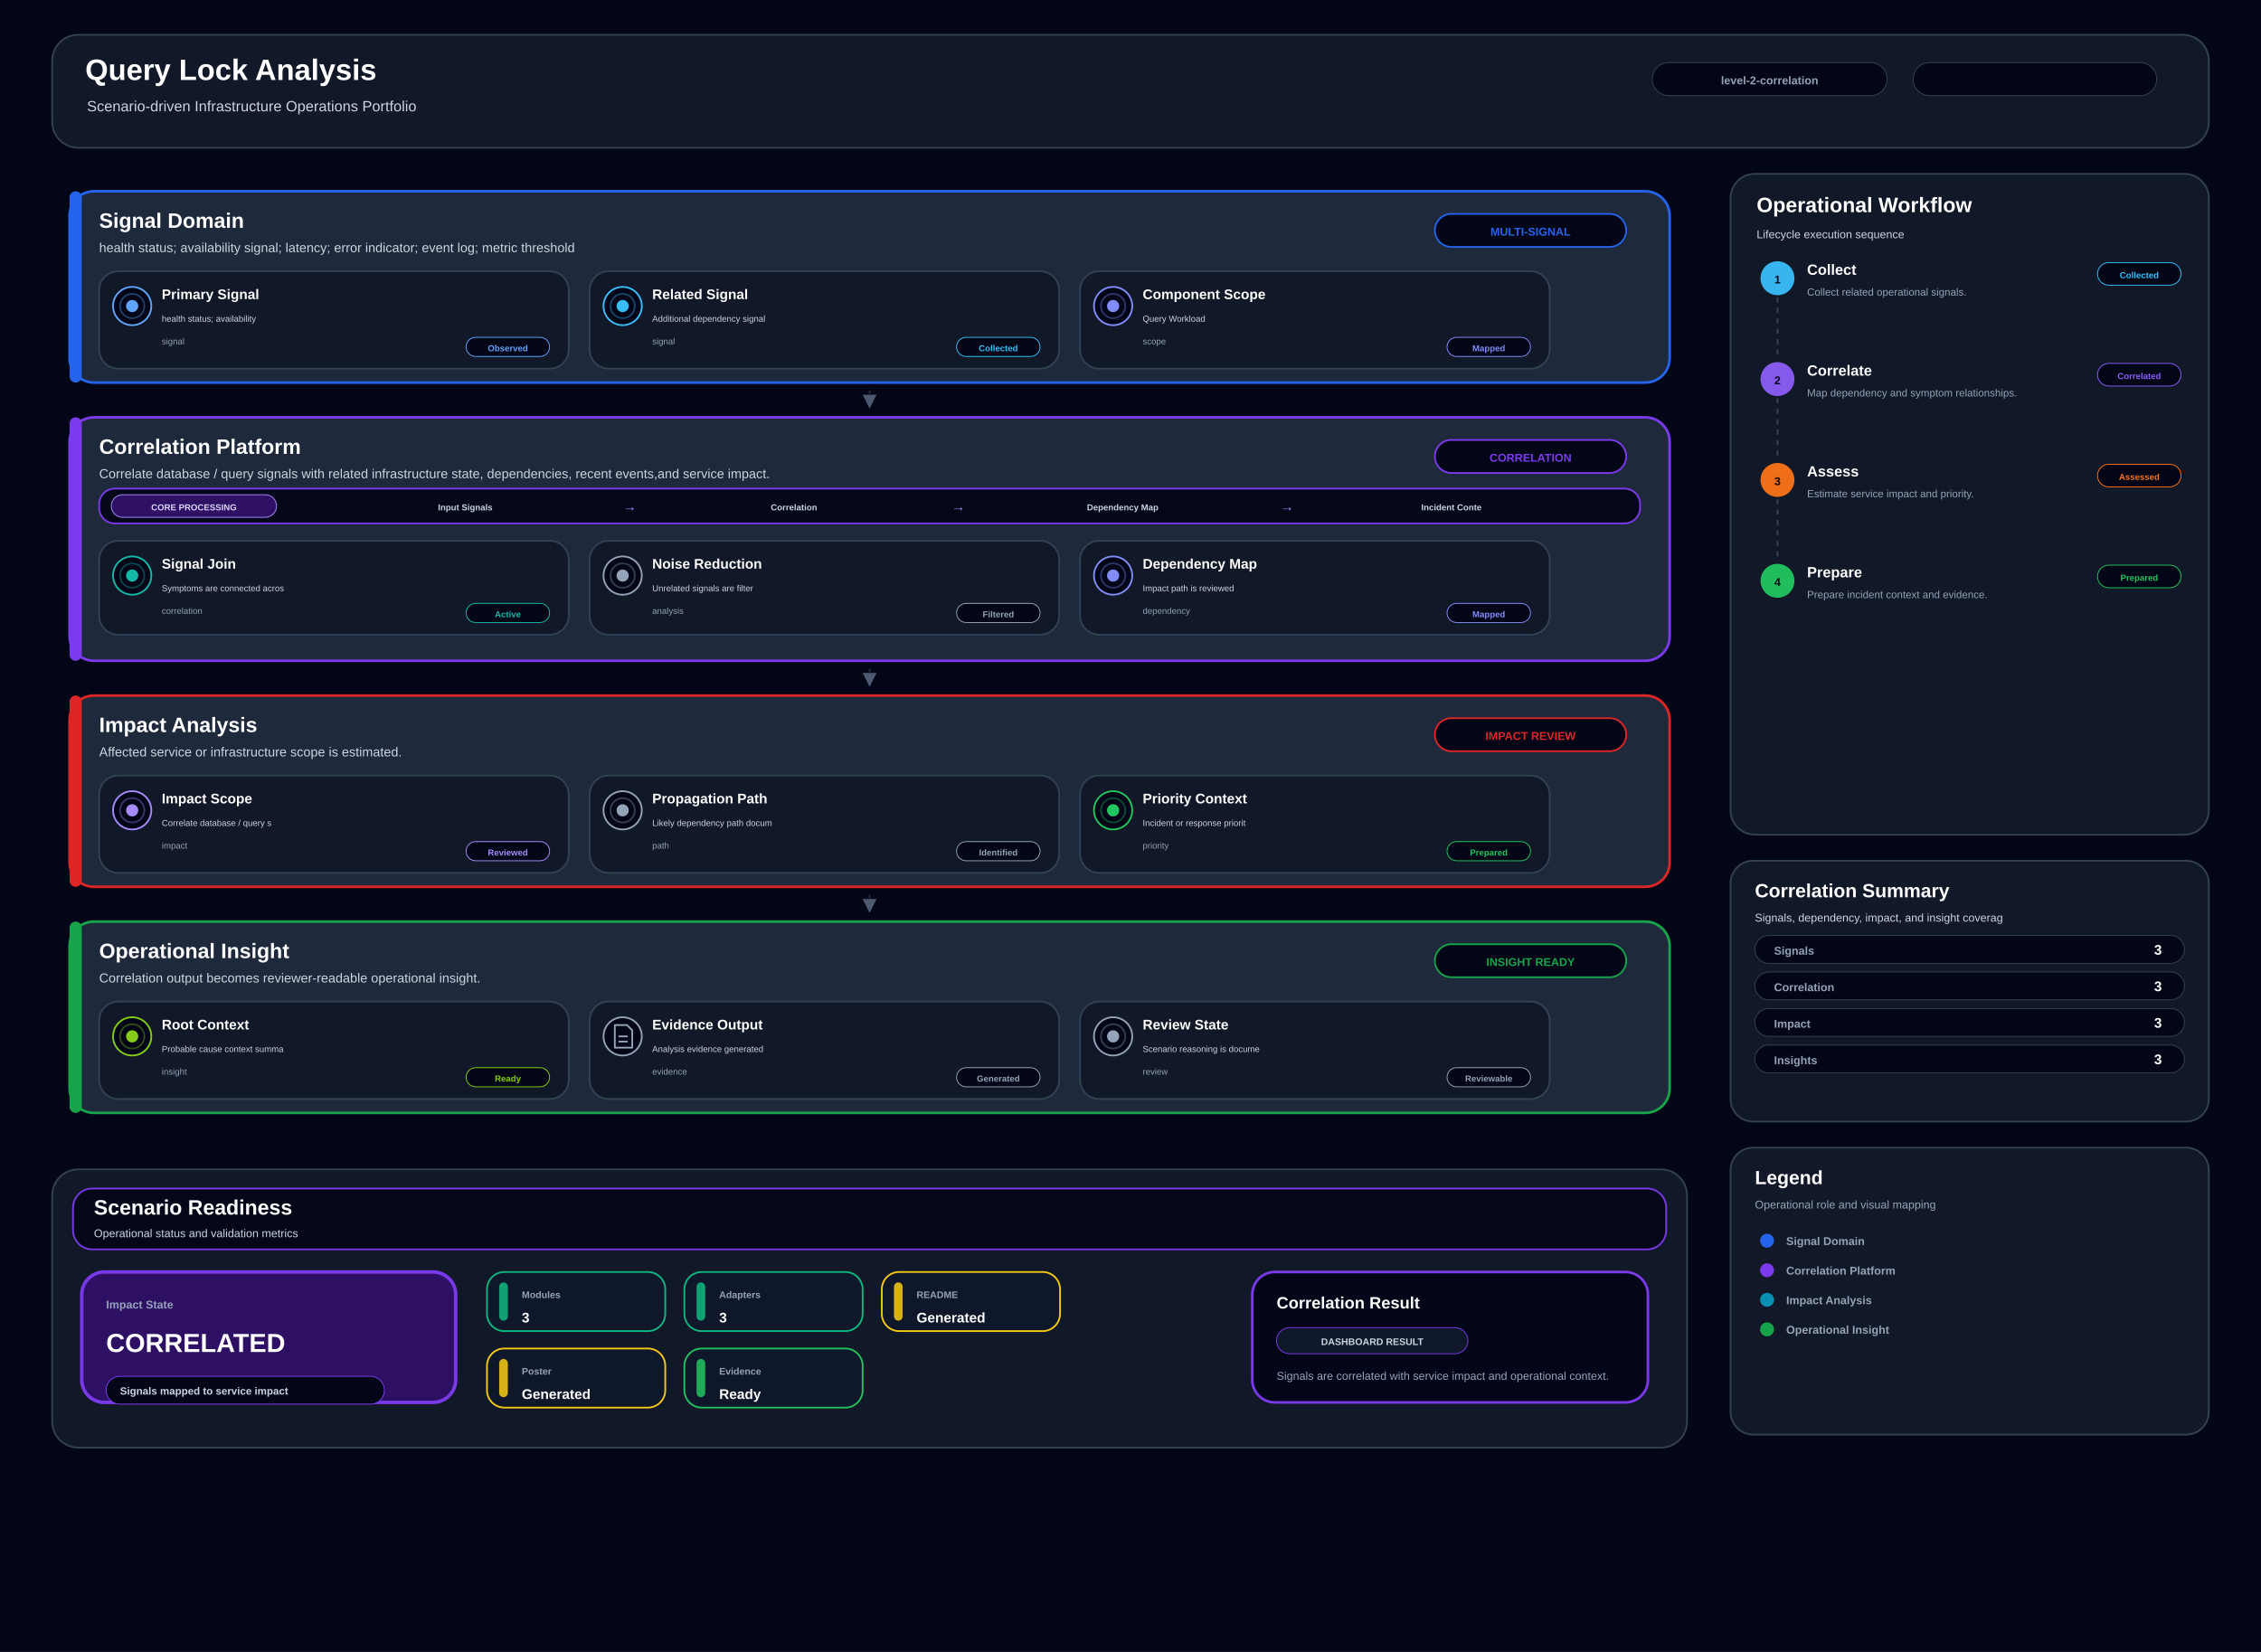
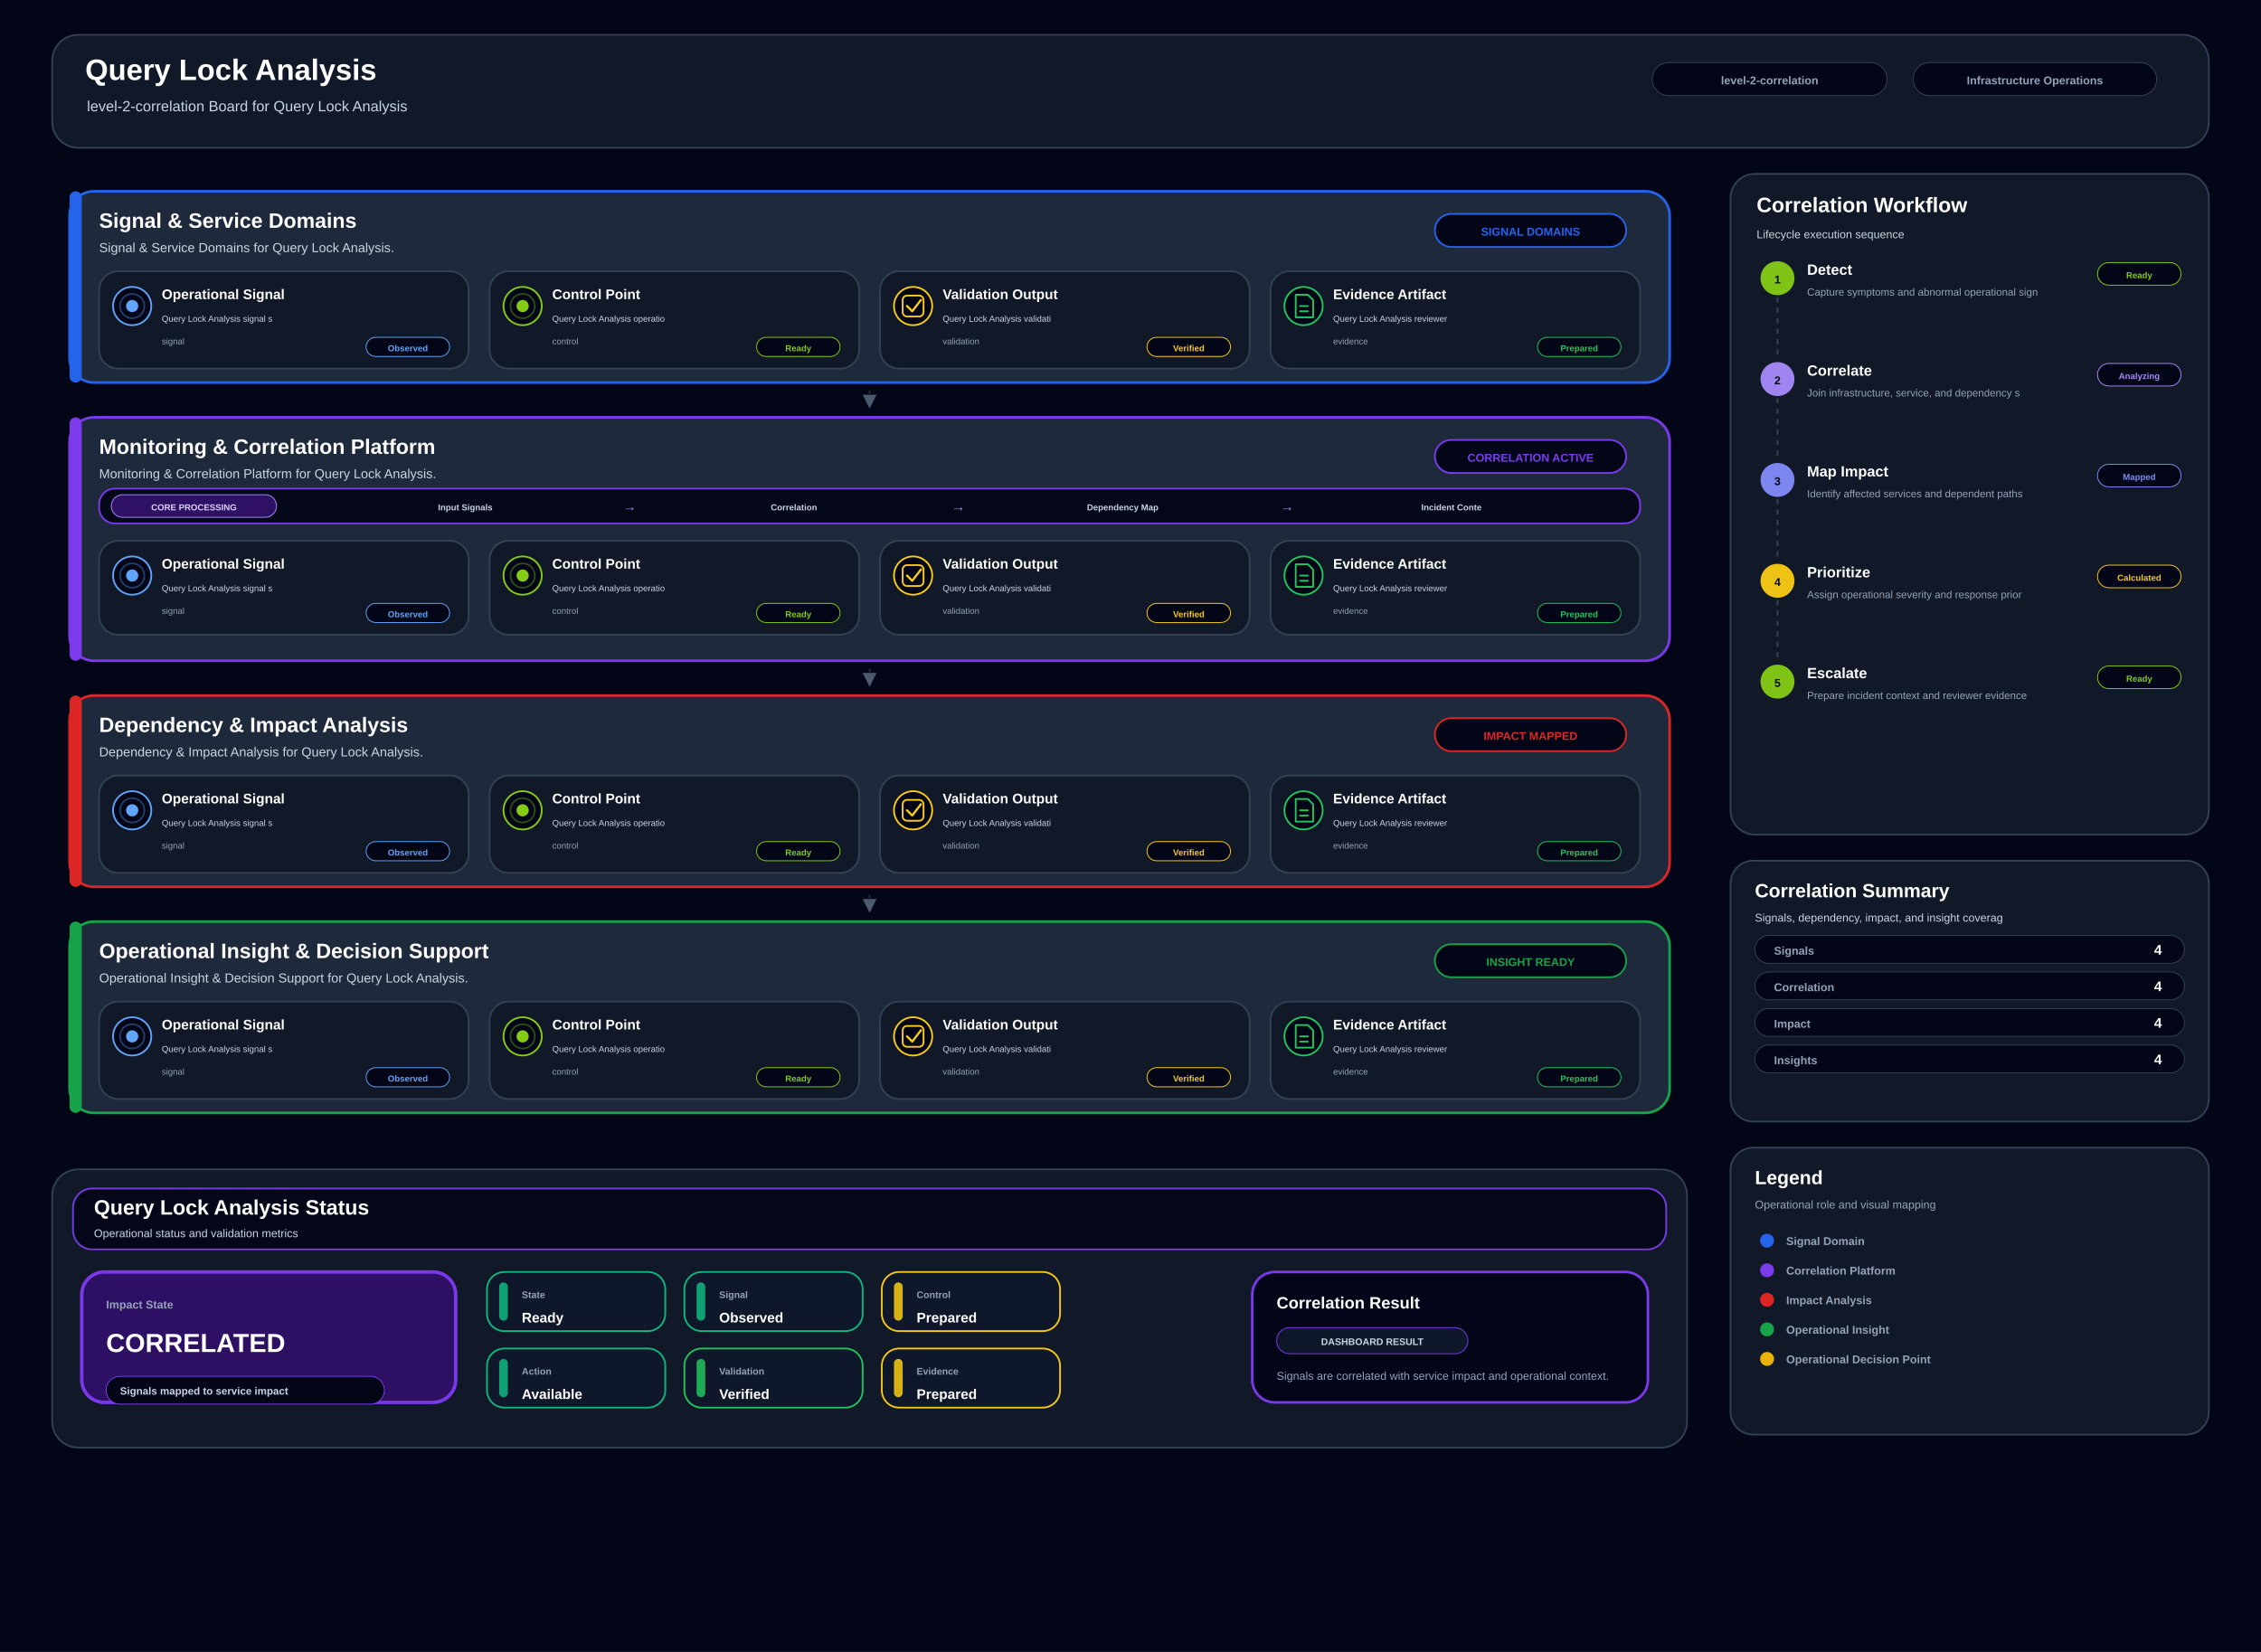
<svg xmlns="http://www.w3.org/2000/svg" width="2600" height="1900" viewBox="0 0 2600 1900" font-family="Arial, Helvetica, sans-serif">
  <style>text { font-family: Arial, Helvetica, sans-serif; letter-spacing: normal; word-spacing: normal; text-rendering: optimizeLegibility; font-kerning: normal; }</style>
  <style>text { font-family: Arial, Helvetica, sans-serif; letter-spacing: normal; word-spacing: normal; text-rendering: optimizeLegibility; font-kerning: normal; }</style>
  <rect width="2600" height="1900" fill="#020617" />
  <rect x="60" y="40" width="2480" height="130" rx="30" fill="#111827" stroke="#334155" stroke-width="2" />
  <text x="98" y="92" fill="#ffffff" font-size="34" font-weight="bold">Query Lock Analysis</text>
-   <text x="100" y="128" fill="#cbd5e1" font-size="17">Scenario-driven Infrastructure Operations Portfolio</text>
+   <text x="100" y="128" fill="#cbd5e1" font-size="17">level-2-correlation Board for Query Lock Analysis</text>
  <rect x="1900" y="72" width="270" height="38" rx="19" fill="#020617" stroke="#334155" stroke-width="1" />
  <text x="2035" y="97" fill="#94a3b8" font-size="13" text-anchor="middle" font-weight="bold">level-2-correlation</text>
  <rect x="2200" y="72" width="280" height="38" rx="19" fill="#020617" stroke="#334155" stroke-width="1" />
-   <text x="2340" y="97" fill="#94a3b8" font-size="13" text-anchor="middle" font-weight="bold" />
+   <text x="2340" y="97" fill="#94a3b8" font-size="13" text-anchor="middle" font-weight="bold">Infrastructure Operations</text>
  <rect x="80" y="220" width="1840" height="220" rx="28" fill="#1e293b" stroke="#2563eb" stroke-width="3" />
  <rect x="80" y="220" width="14" height="220" rx="7" fill="#2563eb" />
-   <text x="114" y="262" fill="#ffffff" font-size="24" font-weight="bold">Signal Domain</text>
-   <text x="114" y="290" fill="#cbd5e1" font-size="15">health status; availability signal; latency; error indicator; event log; metric threshold
- </text>
+   <text x="114" y="262" fill="#ffffff" font-size="24" font-weight="bold">Signal &amp; Service Domains</text>
+   <text x="114" y="290" fill="#cbd5e1" font-size="15">Signal &amp; Service Domains for Query Lock Analysis.</text>
  <rect x="1650" y="246" width="220" height="38" rx="19" fill="#020617" stroke="#2563eb" stroke-width="2" />
-   <text x="1760" y="271" fill="#2563eb" font-size="13" text-anchor="middle" font-weight="bold">MULTI-SIGNAL</text>
-   <rect x="114" y="312" width="540" height="112" rx="22" fill="#111827" stroke="#334155" stroke-width="2" />
+   <text x="1760" y="271" fill="#2563eb" font-size="13" text-anchor="middle" font-weight="bold">SIGNAL DOMAINS</text>
+   <rect x="114" y="312" width="425" height="112" rx="22" fill="#111827" stroke="#334155" stroke-width="2" />
  <circle cx="152" cy="352" r="22" fill="#020617" stroke="#60a5fa" stroke-width="2" />
  <circle cx="152" cy="352" r="7" fill="#60a5fa" />
  <circle cx="152" cy="352" r="14" fill="none" stroke="#60a5fa" stroke-width="2" opacity="0.35" />
-   <text x="186" y="344" fill="#ffffff" font-size="16" font-weight="bold">Primary Signal</text>
-   <text x="186" y="370" fill="#cbd5e1" font-size="10">health status; availability </text>
+   <text x="186" y="344" fill="#ffffff" font-size="16" font-weight="bold">Operational Signal</text>
+   <text x="186" y="370" fill="#cbd5e1" font-size="10">Query Lock Analysis signal s</text>
  <text x="186" y="396" fill="#94a3b8" font-size="10">signal</text>
-   <rect x="536" y="388" width="96" height="22" rx="11" fill="#020617" stroke="#60a5fa" stroke-width="1" />
-   <text x="584" y="404" fill="#60a5fa" font-size="10" text-anchor="middle" font-weight="bold">Observed</text>
-   <rect x="678" y="312" width="540" height="112" rx="22" fill="#111827" stroke="#334155" stroke-width="2" />
-   <circle cx="716" cy="352" r="22" fill="#020617" stroke="#38bdf8" stroke-width="2" />
-   <circle cx="716" cy="352" r="7" fill="#38bdf8" />
-   <circle cx="716" cy="352" r="14" fill="none" stroke="#38bdf8" stroke-width="2" opacity="0.35" />
-   <text x="750" y="344" fill="#ffffff" font-size="16" font-weight="bold">Related Signal</text>
-   <text x="750" y="370" fill="#cbd5e1" font-size="10">Additional dependency signal</text>
-   <text x="750" y="396" fill="#94a3b8" font-size="10">signal</text>
-   <rect x="1100" y="388" width="96" height="22" rx="11" fill="#020617" stroke="#38bdf8" stroke-width="1" />
-   <text x="1148" y="404" fill="#38bdf8" font-size="10" text-anchor="middle" font-weight="bold">Collected</text>
-   <rect x="1242" y="312" width="540" height="112" rx="22" fill="#111827" stroke="#334155" stroke-width="2" />
-   <circle cx="1280" cy="352" r="22" fill="#020617" stroke="#818cf8" stroke-width="2" />
-   <circle cx="1280" cy="352" r="7" fill="#818cf8" />
-   <circle cx="1280" cy="352" r="14" fill="none" stroke="#818cf8" stroke-width="2" opacity="0.35" />
-   <text x="1314" y="344" fill="#ffffff" font-size="16" font-weight="bold">Component Scope</text>
-   <text x="1314" y="370" fill="#cbd5e1" font-size="10">Query Workload</text>
-   <text x="1314" y="396" fill="#94a3b8" font-size="10">scope</text>
-   <rect x="1664" y="388" width="96" height="22" rx="11" fill="#020617" stroke="#818cf8" stroke-width="1" />
-   <text x="1712" y="404" fill="#818cf8" font-size="10" text-anchor="middle" font-weight="bold">Mapped</text>
+   <rect x="421" y="388" width="96" height="22" rx="11" fill="#020617" stroke="#60a5fa" stroke-width="1" />
+   <text x="469" y="404" fill="#60a5fa" font-size="10" text-anchor="middle" font-weight="bold">Observed</text>
+   <rect x="563" y="312" width="425" height="112" rx="22" fill="#111827" stroke="#334155" stroke-width="2" />
+   <circle cx="601" cy="352" r="22" fill="#020617" stroke="#84cc16" stroke-width="2" />
+   <circle cx="601" cy="352" r="7" fill="#84cc16" />
+   <circle cx="601" cy="352" r="14" fill="none" stroke="#84cc16" stroke-width="2" opacity="0.35" />
+   <text x="635" y="344" fill="#ffffff" font-size="16" font-weight="bold">Control Point</text>
+   <text x="635" y="370" fill="#cbd5e1" font-size="10">Query Lock Analysis operatio</text>
+   <text x="635" y="396" fill="#94a3b8" font-size="10">control</text>
+   <rect x="870" y="388" width="96" height="22" rx="11" fill="#020617" stroke="#84cc16" stroke-width="1" />
+   <text x="918" y="404" fill="#84cc16" font-size="10" text-anchor="middle" font-weight="bold">Ready</text>
+   <rect x="1012" y="312" width="425" height="112" rx="22" fill="#111827" stroke="#334155" stroke-width="2" />
+   <circle cx="1050" cy="352" r="22" fill="#020617" stroke="#facc15" stroke-width="2" />
+   <rect x="1038" y="340" width="24" height="24" rx="5" fill="none" stroke="#facc15" stroke-width="2" />
+   <polyline points="1043,352 1049,358 1059,345" fill="none" stroke="#facc15" stroke-width="2.5" stroke-linecap="round" stroke-linejoin="round" />
+   <text x="1084" y="344" fill="#ffffff" font-size="16" font-weight="bold">Validation Output</text>
+   <text x="1084" y="370" fill="#cbd5e1" font-size="10">Query Lock Analysis validati</text>
+   <text x="1084" y="396" fill="#94a3b8" font-size="10">validation</text>
+   <rect x="1319" y="388" width="96" height="22" rx="11" fill="#020617" stroke="#facc15" stroke-width="1" />
+   <text x="1367" y="404" fill="#facc15" font-size="10" text-anchor="middle" font-weight="bold">Verified</text>
+   <rect x="1461" y="312" width="425" height="112" rx="22" fill="#111827" stroke="#334155" stroke-width="2" />
+   <circle cx="1499" cy="352" r="22" fill="#020617" stroke="#22c55e" stroke-width="2" />
+   <polygon points="1490,339 1504,339 1510,345 1510,365 1490,365" fill="none" stroke="#22c55e" stroke-width="2" stroke-linejoin="round" />
+   <line x1="1495" y1="352" x2="1504" y2="352" stroke="#22c55e" stroke-width="2" stroke-linecap="round" />
+   <line x1="1495" y1="358" x2="1504" y2="358" stroke="#22c55e" stroke-width="2" stroke-linecap="round" />
+   <text x="1533" y="344" fill="#ffffff" font-size="16" font-weight="bold">Evidence Artifact</text>
+   <text x="1533" y="370" fill="#cbd5e1" font-size="10">Query Lock Analysis reviewer</text>
+   <text x="1533" y="396" fill="#94a3b8" font-size="10">evidence</text>
+   <rect x="1768" y="388" width="96" height="22" rx="11" fill="#020617" stroke="#22c55e" stroke-width="1" />
+   <text x="1816" y="404" fill="#22c55e" font-size="10" text-anchor="middle" font-weight="bold">Prepared</text>
  <rect x="80" y="480" width="1840" height="280" rx="28" fill="#1e293b" stroke="#7c3aed" stroke-width="3" />
  <rect x="80" y="480" width="14" height="280" rx="7" fill="#7c3aed" />
-   <text x="114" y="522" fill="#ffffff" font-size="24" font-weight="bold">Correlation Platform</text>
-   <text x="114" y="550" fill="#cbd5e1" font-size="15">Correlate database / query signals with related infrastructure state, dependencies, recent events,
- and service impact.
- </text>
+   <text x="114" y="522" fill="#ffffff" font-size="24" font-weight="bold">Monitoring &amp; Correlation Platform</text>
+   <text x="114" y="550" fill="#cbd5e1" font-size="15">Monitoring &amp; Correlation Platform for Query Lock Analysis.</text>
  <rect x="1650" y="506" width="220" height="38" rx="19" fill="#020617" stroke="#7c3aed" stroke-width="2" />
-   <text x="1760" y="531" fill="#7c3aed" font-size="13" text-anchor="middle" font-weight="bold">CORRELATION</text>
+   <text x="1760" y="531" fill="#7c3aed" font-size="13" text-anchor="middle" font-weight="bold">CORRELATION ACTIVE</text>
  <rect x="114" y="562" width="1772" height="40" rx="18" fill="#020617" stroke="#7c3aed" stroke-width="2" opacity="0.98" />
  <rect x="128" y="569" width="190" height="26" rx="13" fill="#2e1065" stroke="#a78bfa" stroke-width="1" />
  <text x="223.0" y="587" fill="#ddd6fe" font-size="10" text-anchor="middle" font-weight="bold">CORE PROCESSING</text>
  <text x="535.0" y="587" fill="#cbd5e1" font-size="10" text-anchor="middle" font-weight="bold">Input Signals</text>
  <text x="724.0" y="588" fill="#a78bfa" font-size="16" text-anchor="middle" font-weight="bold">→</text>
  <text x="913.0" y="587" fill="#cbd5e1" font-size="10" text-anchor="middle" font-weight="bold">Correlation</text>
  <text x="1102.0" y="588" fill="#a78bfa" font-size="16" text-anchor="middle" font-weight="bold">→</text>
  <text x="1291.0" y="587" fill="#cbd5e1" font-size="10" text-anchor="middle" font-weight="bold">Dependency Map</text>
  <text x="1480.0" y="588" fill="#a78bfa" font-size="16" text-anchor="middle" font-weight="bold">→</text>
  <text x="1669.0" y="587" fill="#cbd5e1" font-size="10" text-anchor="middle" font-weight="bold">Incident Conte</text>
-   <rect x="114" y="622" width="540" height="108" rx="22" fill="#111827" stroke="#334155" stroke-width="2" />
-   <circle cx="152" cy="662" r="22" fill="#020617" stroke="#14b8a6" stroke-width="2" />
-   <circle cx="152" cy="662" r="7" fill="#14b8a6" />
-   <circle cx="152" cy="662" r="14" fill="none" stroke="#14b8a6" stroke-width="2" opacity="0.35" />
-   <text x="186" y="654" fill="#ffffff" font-size="16" font-weight="bold">Signal Join</text>
-   <text x="186" y="680" fill="#cbd5e1" font-size="10">Symptoms are connected acros</text>
-   <text x="186" y="706" fill="#94a3b8" font-size="10">correlation</text>
-   <rect x="536" y="694" width="96" height="22" rx="11" fill="#020617" stroke="#14b8a6" stroke-width="1" />
-   <text x="584" y="710" fill="#14b8a6" font-size="10" text-anchor="middle" font-weight="bold">Active</text>
-   <rect x="678" y="622" width="540" height="108" rx="22" fill="#111827" stroke="#334155" stroke-width="2" />
-   <circle cx="716" cy="662" r="22" fill="#020617" stroke="#94a3b8" stroke-width="2" />
-   <circle cx="716" cy="662" r="7" fill="#94a3b8" />
-   <circle cx="716" cy="662" r="14" fill="none" stroke="#94a3b8" stroke-width="2" opacity="0.35" />
-   <text x="750" y="654" fill="#ffffff" font-size="16" font-weight="bold">Noise Reduction</text>
-   <text x="750" y="680" fill="#cbd5e1" font-size="10">Unrelated signals are filter</text>
-   <text x="750" y="706" fill="#94a3b8" font-size="10">analysis</text>
-   <rect x="1100" y="694" width="96" height="22" rx="11" fill="#020617" stroke="#94a3b8" stroke-width="1" />
-   <text x="1148" y="710" fill="#94a3b8" font-size="10" text-anchor="middle" font-weight="bold">Filtered</text>
-   <rect x="1242" y="622" width="540" height="108" rx="22" fill="#111827" stroke="#334155" stroke-width="2" />
-   <circle cx="1280" cy="662" r="22" fill="#020617" stroke="#818cf8" stroke-width="2" />
-   <circle cx="1280" cy="662" r="7" fill="#818cf8" />
-   <circle cx="1280" cy="662" r="14" fill="none" stroke="#818cf8" stroke-width="2" opacity="0.35" />
-   <text x="1314" y="654" fill="#ffffff" font-size="16" font-weight="bold">Dependency Map</text>
-   <text x="1314" y="680" fill="#cbd5e1" font-size="10">Impact path is reviewed</text>
-   <text x="1314" y="706" fill="#94a3b8" font-size="10">dependency</text>
-   <rect x="1664" y="694" width="96" height="22" rx="11" fill="#020617" stroke="#818cf8" stroke-width="1" />
-   <text x="1712" y="710" fill="#818cf8" font-size="10" text-anchor="middle" font-weight="bold">Mapped</text>
+   <rect x="114" y="622" width="425" height="108" rx="22" fill="#111827" stroke="#334155" stroke-width="2" />
+   <circle cx="152" cy="662" r="22" fill="#020617" stroke="#60a5fa" stroke-width="2" />
+   <circle cx="152" cy="662" r="7" fill="#60a5fa" />
+   <circle cx="152" cy="662" r="14" fill="none" stroke="#60a5fa" stroke-width="2" opacity="0.35" />
+   <text x="186" y="654" fill="#ffffff" font-size="16" font-weight="bold">Operational Signal</text>
+   <text x="186" y="680" fill="#cbd5e1" font-size="10">Query Lock Analysis signal s</text>
+   <text x="186" y="706" fill="#94a3b8" font-size="10">signal</text>
+   <rect x="421" y="694" width="96" height="22" rx="11" fill="#020617" stroke="#60a5fa" stroke-width="1" />
+   <text x="469" y="710" fill="#60a5fa" font-size="10" text-anchor="middle" font-weight="bold">Observed</text>
+   <rect x="563" y="622" width="425" height="108" rx="22" fill="#111827" stroke="#334155" stroke-width="2" />
+   <circle cx="601" cy="662" r="22" fill="#020617" stroke="#84cc16" stroke-width="2" />
+   <circle cx="601" cy="662" r="7" fill="#84cc16" />
+   <circle cx="601" cy="662" r="14" fill="none" stroke="#84cc16" stroke-width="2" opacity="0.35" />
+   <text x="635" y="654" fill="#ffffff" font-size="16" font-weight="bold">Control Point</text>
+   <text x="635" y="680" fill="#cbd5e1" font-size="10">Query Lock Analysis operatio</text>
+   <text x="635" y="706" fill="#94a3b8" font-size="10">control</text>
+   <rect x="870" y="694" width="96" height="22" rx="11" fill="#020617" stroke="#84cc16" stroke-width="1" />
+   <text x="918" y="710" fill="#84cc16" font-size="10" text-anchor="middle" font-weight="bold">Ready</text>
+   <rect x="1012" y="622" width="425" height="108" rx="22" fill="#111827" stroke="#334155" stroke-width="2" />
+   <circle cx="1050" cy="662" r="22" fill="#020617" stroke="#facc15" stroke-width="2" />
+   <rect x="1038" y="650" width="24" height="24" rx="5" fill="none" stroke="#facc15" stroke-width="2" />
+   <polyline points="1043,662 1049,668 1059,655" fill="none" stroke="#facc15" stroke-width="2.5" stroke-linecap="round" stroke-linejoin="round" />
+   <text x="1084" y="654" fill="#ffffff" font-size="16" font-weight="bold">Validation Output</text>
+   <text x="1084" y="680" fill="#cbd5e1" font-size="10">Query Lock Analysis validati</text>
+   <text x="1084" y="706" fill="#94a3b8" font-size="10">validation</text>
+   <rect x="1319" y="694" width="96" height="22" rx="11" fill="#020617" stroke="#facc15" stroke-width="1" />
+   <text x="1367" y="710" fill="#facc15" font-size="10" text-anchor="middle" font-weight="bold">Verified</text>
+   <rect x="1461" y="622" width="425" height="108" rx="22" fill="#111827" stroke="#334155" stroke-width="2" />
+   <circle cx="1499" cy="662" r="22" fill="#020617" stroke="#22c55e" stroke-width="2" />
+   <polygon points="1490,649 1504,649 1510,655 1510,675 1490,675" fill="none" stroke="#22c55e" stroke-width="2" stroke-linejoin="round" />
+   <line x1="1495" y1="662" x2="1504" y2="662" stroke="#22c55e" stroke-width="2" stroke-linecap="round" />
+   <line x1="1495" y1="668" x2="1504" y2="668" stroke="#22c55e" stroke-width="2" stroke-linecap="round" />
+   <text x="1533" y="654" fill="#ffffff" font-size="16" font-weight="bold">Evidence Artifact</text>
+   <text x="1533" y="680" fill="#cbd5e1" font-size="10">Query Lock Analysis reviewer</text>
+   <text x="1533" y="706" fill="#94a3b8" font-size="10">evidence</text>
+   <rect x="1768" y="694" width="96" height="22" rx="11" fill="#020617" stroke="#22c55e" stroke-width="1" />
+   <text x="1816" y="710" fill="#22c55e" font-size="10" text-anchor="middle" font-weight="bold">Prepared</text>
  <rect x="80" y="800" width="1840" height="220" rx="28" fill="#1e293b" stroke="#dc2626" stroke-width="3" />
  <rect x="80" y="800" width="14" height="220" rx="7" fill="#dc2626" />
-   <text x="114" y="842" fill="#ffffff" font-size="24" font-weight="bold">Impact Analysis</text>
-   <text x="114" y="870" fill="#cbd5e1" font-size="15">Affected service or infrastructure scope is estimated.</text>
+   <text x="114" y="842" fill="#ffffff" font-size="24" font-weight="bold">Dependency &amp; Impact Analysis</text>
+   <text x="114" y="870" fill="#cbd5e1" font-size="15">Dependency &amp; Impact Analysis for Query Lock Analysis.</text>
  <rect x="1650" y="826" width="220" height="38" rx="19" fill="#020617" stroke="#dc2626" stroke-width="2" />
-   <text x="1760" y="851" fill="#dc2626" font-size="13" text-anchor="middle" font-weight="bold">IMPACT REVIEW</text>
-   <rect x="114" y="892" width="540" height="112" rx="22" fill="#111827" stroke="#334155" stroke-width="2" />
-   <circle cx="152" cy="932" r="22" fill="#020617" stroke="#a78bfa" stroke-width="2" />
-   <circle cx="152" cy="932" r="7" fill="#a78bfa" />
-   <circle cx="152" cy="932" r="14" fill="none" stroke="#a78bfa" stroke-width="2" opacity="0.35" />
-   <text x="186" y="924" fill="#ffffff" font-size="16" font-weight="bold">Impact Scope</text>
-   <text x="186" y="950" fill="#cbd5e1" font-size="10">Correlate database / query s</text>
-   <text x="186" y="976" fill="#94a3b8" font-size="10">impact</text>
-   <rect x="536" y="968" width="96" height="22" rx="11" fill="#020617" stroke="#a78bfa" stroke-width="1" />
-   <text x="584" y="984" fill="#a78bfa" font-size="10" text-anchor="middle" font-weight="bold">Reviewed</text>
-   <rect x="678" y="892" width="540" height="112" rx="22" fill="#111827" stroke="#334155" stroke-width="2" />
-   <circle cx="716" cy="932" r="22" fill="#020617" stroke="#94a3b8" stroke-width="2" />
-   <circle cx="716" cy="932" r="7" fill="#94a3b8" />
-   <circle cx="716" cy="932" r="14" fill="none" stroke="#94a3b8" stroke-width="2" opacity="0.35" />
-   <text x="750" y="924" fill="#ffffff" font-size="16" font-weight="bold">Propagation Path</text>
-   <text x="750" y="950" fill="#cbd5e1" font-size="10">Likely dependency path docum</text>
-   <text x="750" y="976" fill="#94a3b8" font-size="10">path</text>
-   <rect x="1100" y="968" width="96" height="22" rx="11" fill="#020617" stroke="#94a3b8" stroke-width="1" />
-   <text x="1148" y="984" fill="#94a3b8" font-size="10" text-anchor="middle" font-weight="bold">Identified</text>
-   <rect x="1242" y="892" width="540" height="112" rx="22" fill="#111827" stroke="#334155" stroke-width="2" />
-   <circle cx="1280" cy="932" r="22" fill="#020617" stroke="#22c55e" stroke-width="2" />
-   <circle cx="1280" cy="932" r="7" fill="#22c55e" />
-   <circle cx="1280" cy="932" r="14" fill="none" stroke="#22c55e" stroke-width="2" opacity="0.35" />
-   <text x="1314" y="924" fill="#ffffff" font-size="16" font-weight="bold">Priority Context</text>
-   <text x="1314" y="950" fill="#cbd5e1" font-size="10">Incident or response priorit</text>
-   <text x="1314" y="976" fill="#94a3b8" font-size="10">priority</text>
-   <rect x="1664" y="968" width="96" height="22" rx="11" fill="#020617" stroke="#22c55e" stroke-width="1" />
-   <text x="1712" y="984" fill="#22c55e" font-size="10" text-anchor="middle" font-weight="bold">Prepared</text>
+   <text x="1760" y="851" fill="#dc2626" font-size="13" text-anchor="middle" font-weight="bold">IMPACT MAPPED</text>
+   <rect x="114" y="892" width="425" height="112" rx="22" fill="#111827" stroke="#334155" stroke-width="2" />
+   <circle cx="152" cy="932" r="22" fill="#020617" stroke="#60a5fa" stroke-width="2" />
+   <circle cx="152" cy="932" r="7" fill="#60a5fa" />
+   <circle cx="152" cy="932" r="14" fill="none" stroke="#60a5fa" stroke-width="2" opacity="0.35" />
+   <text x="186" y="924" fill="#ffffff" font-size="16" font-weight="bold">Operational Signal</text>
+   <text x="186" y="950" fill="#cbd5e1" font-size="10">Query Lock Analysis signal s</text>
+   <text x="186" y="976" fill="#94a3b8" font-size="10">signal</text>
+   <rect x="421" y="968" width="96" height="22" rx="11" fill="#020617" stroke="#60a5fa" stroke-width="1" />
+   <text x="469" y="984" fill="#60a5fa" font-size="10" text-anchor="middle" font-weight="bold">Observed</text>
+   <rect x="563" y="892" width="425" height="112" rx="22" fill="#111827" stroke="#334155" stroke-width="2" />
+   <circle cx="601" cy="932" r="22" fill="#020617" stroke="#84cc16" stroke-width="2" />
+   <circle cx="601" cy="932" r="7" fill="#84cc16" />
+   <circle cx="601" cy="932" r="14" fill="none" stroke="#84cc16" stroke-width="2" opacity="0.35" />
+   <text x="635" y="924" fill="#ffffff" font-size="16" font-weight="bold">Control Point</text>
+   <text x="635" y="950" fill="#cbd5e1" font-size="10">Query Lock Analysis operatio</text>
+   <text x="635" y="976" fill="#94a3b8" font-size="10">control</text>
+   <rect x="870" y="968" width="96" height="22" rx="11" fill="#020617" stroke="#84cc16" stroke-width="1" />
+   <text x="918" y="984" fill="#84cc16" font-size="10" text-anchor="middle" font-weight="bold">Ready</text>
+   <rect x="1012" y="892" width="425" height="112" rx="22" fill="#111827" stroke="#334155" stroke-width="2" />
+   <circle cx="1050" cy="932" r="22" fill="#020617" stroke="#facc15" stroke-width="2" />
+   <rect x="1038" y="920" width="24" height="24" rx="5" fill="none" stroke="#facc15" stroke-width="2" />
+   <polyline points="1043,932 1049,938 1059,925" fill="none" stroke="#facc15" stroke-width="2.5" stroke-linecap="round" stroke-linejoin="round" />
+   <text x="1084" y="924" fill="#ffffff" font-size="16" font-weight="bold">Validation Output</text>
+   <text x="1084" y="950" fill="#cbd5e1" font-size="10">Query Lock Analysis validati</text>
+   <text x="1084" y="976" fill="#94a3b8" font-size="10">validation</text>
+   <rect x="1319" y="968" width="96" height="22" rx="11" fill="#020617" stroke="#facc15" stroke-width="1" />
+   <text x="1367" y="984" fill="#facc15" font-size="10" text-anchor="middle" font-weight="bold">Verified</text>
+   <rect x="1461" y="892" width="425" height="112" rx="22" fill="#111827" stroke="#334155" stroke-width="2" />
+   <circle cx="1499" cy="932" r="22" fill="#020617" stroke="#22c55e" stroke-width="2" />
+   <polygon points="1490,919 1504,919 1510,925 1510,945 1490,945" fill="none" stroke="#22c55e" stroke-width="2" stroke-linejoin="round" />
+   <line x1="1495" y1="932" x2="1504" y2="932" stroke="#22c55e" stroke-width="2" stroke-linecap="round" />
+   <line x1="1495" y1="938" x2="1504" y2="938" stroke="#22c55e" stroke-width="2" stroke-linecap="round" />
+   <text x="1533" y="924" fill="#ffffff" font-size="16" font-weight="bold">Evidence Artifact</text>
+   <text x="1533" y="950" fill="#cbd5e1" font-size="10">Query Lock Analysis reviewer</text>
+   <text x="1533" y="976" fill="#94a3b8" font-size="10">evidence</text>
+   <rect x="1768" y="968" width="96" height="22" rx="11" fill="#020617" stroke="#22c55e" stroke-width="1" />
+   <text x="1816" y="984" fill="#22c55e" font-size="10" text-anchor="middle" font-weight="bold">Prepared</text>
  <rect x="80" y="1060" width="1840" height="220" rx="28" fill="#1e293b" stroke="#16a34a" stroke-width="3" />
  <rect x="80" y="1060" width="14" height="220" rx="7" fill="#16a34a" />
-   <text x="114" y="1102" fill="#ffffff" font-size="24" font-weight="bold">Operational Insight</text>
-   <text x="114" y="1130" fill="#cbd5e1" font-size="15">Correlation output becomes reviewer-readable operational insight.</text>
+   <text x="114" y="1102" fill="#ffffff" font-size="24" font-weight="bold">Operational Insight &amp; Decision Support</text>
+   <text x="114" y="1130" fill="#cbd5e1" font-size="15">Operational Insight &amp; Decision Support for Query Lock Analysis.</text>
  <rect x="1650" y="1086" width="220" height="38" rx="19" fill="#020617" stroke="#16a34a" stroke-width="2" />
  <text x="1760" y="1111" fill="#16a34a" font-size="13" text-anchor="middle" font-weight="bold">INSIGHT READY</text>
-   <rect x="114" y="1152" width="540" height="112" rx="22" fill="#111827" stroke="#334155" stroke-width="2" />
-   <circle cx="152" cy="1192" r="22" fill="#020617" stroke="#84cc16" stroke-width="2" />
-   <circle cx="152" cy="1192" r="7" fill="#84cc16" />
-   <circle cx="152" cy="1192" r="14" fill="none" stroke="#84cc16" stroke-width="2" opacity="0.35" />
-   <text x="186" y="1184" fill="#ffffff" font-size="16" font-weight="bold">Root Context</text>
-   <text x="186" y="1210" fill="#cbd5e1" font-size="10">Probable cause context summa</text>
-   <text x="186" y="1236" fill="#94a3b8" font-size="10">insight</text>
-   <rect x="536" y="1228" width="96" height="22" rx="11" fill="#020617" stroke="#84cc16" stroke-width="1" />
-   <text x="584" y="1244" fill="#84cc16" font-size="10" text-anchor="middle" font-weight="bold">Ready</text>
-   <rect x="678" y="1152" width="540" height="112" rx="22" fill="#111827" stroke="#334155" stroke-width="2" />
-   <circle cx="716" cy="1192" r="22" fill="#020617" stroke="#94a3b8" stroke-width="2" />
-   <polygon points="707,1179 721,1179 727,1185 727,1205 707,1205" fill="none" stroke="#94a3b8" stroke-width="2" stroke-linejoin="round" />
-   <line x1="712" y1="1192" x2="721" y2="1192" stroke="#94a3b8" stroke-width="2" stroke-linecap="round" />
-   <line x1="712" y1="1198" x2="721" y2="1198" stroke="#94a3b8" stroke-width="2" stroke-linecap="round" />
-   <text x="750" y="1184" fill="#ffffff" font-size="16" font-weight="bold">Evidence Output</text>
-   <text x="750" y="1210" fill="#cbd5e1" font-size="10">Analysis evidence generated</text>
-   <text x="750" y="1236" fill="#94a3b8" font-size="10">evidence</text>
-   <rect x="1100" y="1228" width="96" height="22" rx="11" fill="#020617" stroke="#94a3b8" stroke-width="1" />
-   <text x="1148" y="1244" fill="#94a3b8" font-size="10" text-anchor="middle" font-weight="bold">Generated</text>
-   <rect x="1242" y="1152" width="540" height="112" rx="22" fill="#111827" stroke="#334155" stroke-width="2" />
-   <circle cx="1280" cy="1192" r="22" fill="#020617" stroke="#94a3b8" stroke-width="2" />
-   <circle cx="1280" cy="1192" r="7" fill="#94a3b8" />
-   <circle cx="1280" cy="1192" r="14" fill="none" stroke="#94a3b8" stroke-width="2" opacity="0.35" />
-   <text x="1314" y="1184" fill="#ffffff" font-size="16" font-weight="bold">Review State</text>
-   <text x="1314" y="1210" fill="#cbd5e1" font-size="10">Scenario reasoning is docume</text>
-   <text x="1314" y="1236" fill="#94a3b8" font-size="10">review</text>
-   <rect x="1664" y="1228" width="96" height="22" rx="11" fill="#020617" stroke="#94a3b8" stroke-width="1" />
-   <text x="1712" y="1244" fill="#94a3b8" font-size="10" text-anchor="middle" font-weight="bold">Reviewable</text>
+   <rect x="114" y="1152" width="425" height="112" rx="22" fill="#111827" stroke="#334155" stroke-width="2" />
+   <circle cx="152" cy="1192" r="22" fill="#020617" stroke="#60a5fa" stroke-width="2" />
+   <circle cx="152" cy="1192" r="7" fill="#60a5fa" />
+   <circle cx="152" cy="1192" r="14" fill="none" stroke="#60a5fa" stroke-width="2" opacity="0.35" />
+   <text x="186" y="1184" fill="#ffffff" font-size="16" font-weight="bold">Operational Signal</text>
+   <text x="186" y="1210" fill="#cbd5e1" font-size="10">Query Lock Analysis signal s</text>
+   <text x="186" y="1236" fill="#94a3b8" font-size="10">signal</text>
+   <rect x="421" y="1228" width="96" height="22" rx="11" fill="#020617" stroke="#60a5fa" stroke-width="1" />
+   <text x="469" y="1244" fill="#60a5fa" font-size="10" text-anchor="middle" font-weight="bold">Observed</text>
+   <rect x="563" y="1152" width="425" height="112" rx="22" fill="#111827" stroke="#334155" stroke-width="2" />
+   <circle cx="601" cy="1192" r="22" fill="#020617" stroke="#84cc16" stroke-width="2" />
+   <circle cx="601" cy="1192" r="7" fill="#84cc16" />
+   <circle cx="601" cy="1192" r="14" fill="none" stroke="#84cc16" stroke-width="2" opacity="0.35" />
+   <text x="635" y="1184" fill="#ffffff" font-size="16" font-weight="bold">Control Point</text>
+   <text x="635" y="1210" fill="#cbd5e1" font-size="10">Query Lock Analysis operatio</text>
+   <text x="635" y="1236" fill="#94a3b8" font-size="10">control</text>
+   <rect x="870" y="1228" width="96" height="22" rx="11" fill="#020617" stroke="#84cc16" stroke-width="1" />
+   <text x="918" y="1244" fill="#84cc16" font-size="10" text-anchor="middle" font-weight="bold">Ready</text>
+   <rect x="1012" y="1152" width="425" height="112" rx="22" fill="#111827" stroke="#334155" stroke-width="2" />
+   <circle cx="1050" cy="1192" r="22" fill="#020617" stroke="#facc15" stroke-width="2" />
+   <rect x="1038" y="1180" width="24" height="24" rx="5" fill="none" stroke="#facc15" stroke-width="2" />
+   <polyline points="1043,1192 1049,1198 1059,1185" fill="none" stroke="#facc15" stroke-width="2.5" stroke-linecap="round" stroke-linejoin="round" />
+   <text x="1084" y="1184" fill="#ffffff" font-size="16" font-weight="bold">Validation Output</text>
+   <text x="1084" y="1210" fill="#cbd5e1" font-size="10">Query Lock Analysis validati</text>
+   <text x="1084" y="1236" fill="#94a3b8" font-size="10">validation</text>
+   <rect x="1319" y="1228" width="96" height="22" rx="11" fill="#020617" stroke="#facc15" stroke-width="1" />
+   <text x="1367" y="1244" fill="#facc15" font-size="10" text-anchor="middle" font-weight="bold">Verified</text>
+   <rect x="1461" y="1152" width="425" height="112" rx="22" fill="#111827" stroke="#334155" stroke-width="2" />
+   <circle cx="1499" cy="1192" r="22" fill="#020617" stroke="#22c55e" stroke-width="2" />
+   <polygon points="1490,1179 1504,1179 1510,1185 1510,1205 1490,1205" fill="none" stroke="#22c55e" stroke-width="2" stroke-linejoin="round" />
+   <line x1="1495" y1="1192" x2="1504" y2="1192" stroke="#22c55e" stroke-width="2" stroke-linecap="round" />
+   <line x1="1495" y1="1198" x2="1504" y2="1198" stroke="#22c55e" stroke-width="2" stroke-linecap="round" />
+   <text x="1533" y="1184" fill="#ffffff" font-size="16" font-weight="bold">Evidence Artifact</text>
+   <text x="1533" y="1210" fill="#cbd5e1" font-size="10">Query Lock Analysis reviewer</text>
+   <text x="1533" y="1236" fill="#94a3b8" font-size="10">evidence</text>
+   <rect x="1768" y="1228" width="96" height="22" rx="11" fill="#020617" stroke="#22c55e" stroke-width="1" />
+   <text x="1816" y="1244" fill="#22c55e" font-size="10" text-anchor="middle" font-weight="bold">Prepared</text>
  <line x1="1000.0" y1="450" x2="1000.0" y2="452" stroke="#475569" stroke-width="2" stroke-linecap="round" stroke-dasharray="8 8" opacity="0.55" />
  <polygon points="992.0,454 1008.0,454 1000.0,470" fill="#64748b" opacity="0.75" />
  <line x1="1000.0" y1="770" x2="1000.0" y2="772" stroke="#475569" stroke-width="2" stroke-linecap="round" stroke-dasharray="8 8" opacity="0.55" />
  <polygon points="992.0,774 1008.0,774 1000.0,790" fill="#64748b" opacity="0.75" />
  <line x1="1000.0" y1="1030" x2="1000.0" y2="1032" stroke="#475569" stroke-width="2" stroke-linecap="round" stroke-dasharray="8 8" opacity="0.55" />
  <polygon points="992.0,1034 1008.0,1034 1000.0,1050" fill="#64748b" opacity="0.75" />
  <rect x="1990" y="200" width="550" height="760" rx="28" fill="#111827" stroke="#334155" stroke-width="2" />
-   <text x="2020" y="244" fill="#ffffff" font-size="24" font-weight="bold">Operational Workflow</text>
+   <text x="2020" y="244" fill="#ffffff" font-size="24" font-weight="bold">Correlation Workflow</text>
  <text x="2020" y="274" fill="#cbd5e1" font-size="13">Lifecycle execution sequence</text>
-   <circle cx="2044" cy="320" r="18" fill="#38bdf8" stroke="#38bdf8" stroke-width="3" opacity="0.95" />
+   <circle cx="2044" cy="320" r="18" fill="#84cc16" stroke="#84cc16" stroke-width="3" opacity="0.95" />
  <text x="2044" y="326" fill="#020617" font-size="13" text-anchor="middle" font-weight="bold">1</text>
-   <text x="2078" y="316" fill="#ffffff" font-size="17" font-weight="bold">Collect</text>
-   <text x="2078" y="340" fill="#94a3b8" font-size="12">Collect related operational signals.</text>
-   <rect x="2412" y="302" width="96" height="26" rx="13" fill="#020617" stroke="#38bdf8" stroke-width="1" />
-   <text x="2460" y="320" fill="#38bdf8" font-size="10" text-anchor="middle" font-weight="bold">Collected</text>
+   <text x="2078" y="316" fill="#ffffff" font-size="17" font-weight="bold">Detect</text>
+   <text x="2078" y="340" fill="#94a3b8" font-size="12">Capture symptoms and abnormal operational sign</text>
+   <rect x="2412" y="302" width="96" height="26" rx="13" fill="#020617" stroke="#84cc16" stroke-width="1" />
+   <text x="2460" y="320" fill="#84cc16" font-size="10" text-anchor="middle" font-weight="bold">Ready</text>
  <line x1="2044" y1="342" x2="2044" y2="412" stroke="#475569" stroke-width="2" stroke-dasharray="6 6" opacity="0.7" />
-   <circle cx="2044" cy="436" r="18" fill="#8b5cf6" stroke="#8b5cf6" stroke-width="3" opacity="0.95" />
+   <circle cx="2044" cy="436" r="18" fill="#a78bfa" stroke="#a78bfa" stroke-width="3" opacity="0.95" />
  <text x="2044" y="442" fill="#020617" font-size="13" text-anchor="middle" font-weight="bold">2</text>
  <text x="2078" y="432" fill="#ffffff" font-size="17" font-weight="bold">Correlate</text>
-   <text x="2078" y="456" fill="#94a3b8" font-size="12">Map dependency and symptom relationships.</text>
-   <rect x="2412" y="418" width="96" height="26" rx="13" fill="#020617" stroke="#8b5cf6" stroke-width="1" />
-   <text x="2460" y="436" fill="#8b5cf6" font-size="10" text-anchor="middle" font-weight="bold">Correlated</text>
+   <text x="2078" y="456" fill="#94a3b8" font-size="12">Join infrastructure, service, and dependency s</text>
+   <rect x="2412" y="418" width="96" height="26" rx="13" fill="#020617" stroke="#a78bfa" stroke-width="1" />
+   <text x="2460" y="436" fill="#a78bfa" font-size="10" text-anchor="middle" font-weight="bold">Analyzing</text>
  <line x1="2044" y1="458" x2="2044" y2="528" stroke="#475569" stroke-width="2" stroke-dasharray="6 6" opacity="0.7" />
-   <circle cx="2044" cy="552" r="18" fill="#f97316" stroke="#f97316" stroke-width="3" opacity="0.95" />
+   <circle cx="2044" cy="552" r="18" fill="#818cf8" stroke="#818cf8" stroke-width="3" opacity="0.95" />
  <text x="2044" y="558" fill="#020617" font-size="13" text-anchor="middle" font-weight="bold">3</text>
-   <text x="2078" y="548" fill="#ffffff" font-size="17" font-weight="bold">Assess</text>
-   <text x="2078" y="572" fill="#94a3b8" font-size="12">Estimate service impact and priority.</text>
-   <rect x="2412" y="534" width="96" height="26" rx="13" fill="#020617" stroke="#f97316" stroke-width="1" />
-   <text x="2460" y="552" fill="#f97316" font-size="10" text-anchor="middle" font-weight="bold">Assessed</text>
+   <text x="2078" y="548" fill="#ffffff" font-size="17" font-weight="bold">Map Impact</text>
+   <text x="2078" y="572" fill="#94a3b8" font-size="12">Identify affected services and dependent paths</text>
+   <rect x="2412" y="534" width="96" height="26" rx="13" fill="#020617" stroke="#818cf8" stroke-width="1" />
+   <text x="2460" y="552" fill="#818cf8" font-size="10" text-anchor="middle" font-weight="bold">Mapped</text>
  <line x1="2044" y1="574" x2="2044" y2="644" stroke="#475569" stroke-width="2" stroke-dasharray="6 6" opacity="0.7" />
-   <circle cx="2044" cy="668" r="18" fill="#22c55e" stroke="#22c55e" stroke-width="3" opacity="0.95" />
+   <circle cx="2044" cy="668" r="18" fill="#facc15" stroke="#facc15" stroke-width="3" opacity="0.95" />
  <text x="2044" y="674" fill="#020617" font-size="13" text-anchor="middle" font-weight="bold">4</text>
-   <text x="2078" y="664" fill="#ffffff" font-size="17" font-weight="bold">Prepare</text>
-   <text x="2078" y="688" fill="#94a3b8" font-size="12">Prepare incident context and evidence.</text>
-   <rect x="2412" y="650" width="96" height="26" rx="13" fill="#020617" stroke="#22c55e" stroke-width="1" />
-   <text x="2460" y="668" fill="#22c55e" font-size="10" text-anchor="middle" font-weight="bold">Prepared</text>
+   <text x="2078" y="664" fill="#ffffff" font-size="17" font-weight="bold">Prioritize</text>
+   <text x="2078" y="688" fill="#94a3b8" font-size="12">Assign operational severity and response prior</text>
+   <rect x="2412" y="650" width="96" height="26" rx="13" fill="#020617" stroke="#facc15" stroke-width="1" />
+   <text x="2460" y="668" fill="#facc15" font-size="10" text-anchor="middle" font-weight="bold">Calculated</text>
+   <line x1="2044" y1="690" x2="2044" y2="760" stroke="#475569" stroke-width="2" stroke-dasharray="6 6" opacity="0.7" />
+   <circle cx="2044" cy="784" r="18" fill="#84cc16" stroke="#84cc16" stroke-width="3" opacity="0.95" />
+   <text x="2044" y="790" fill="#020617" font-size="13" text-anchor="middle" font-weight="bold">5</text>
+   <text x="2078" y="780" fill="#ffffff" font-size="17" font-weight="bold">Escalate</text>
+   <text x="2078" y="804" fill="#94a3b8" font-size="12">Prepare incident context and reviewer evidence</text>
+   <rect x="2412" y="766" width="96" height="26" rx="13" fill="#020617" stroke="#84cc16" stroke-width="1" />
+   <text x="2460" y="784" fill="#84cc16" font-size="10" text-anchor="middle" font-weight="bold">Ready</text>
  <rect x="1990" y="990" width="550" height="300" rx="26" fill="#111827" stroke="#334155" stroke-width="2" />
  <text x="2018" y="1032" fill="#ffffff" font-size="22" font-weight="bold">Correlation Summary</text>
  <text x="2018" y="1060" fill="#cbd5e1" font-size="13">Signals, dependency, impact, and insight coverag</text>
  <rect x="2018" y="1076" width="494" height="32" rx="16" fill="#020617" stroke="#334155" stroke-width="1" />
  <text x="2040" y="1098" fill="#94a3b8" font-size="13" font-weight="bold">Signals</text>
-   <text x="2486" y="1098" fill="#ffffff" font-size="16" text-anchor="end" font-weight="bold">3</text>
+   <text x="2486" y="1098" fill="#ffffff" font-size="16" text-anchor="end" font-weight="bold">4</text>
  <rect x="2018" y="1118" width="494" height="32" rx="16" fill="#020617" stroke="#334155" stroke-width="1" />
  <text x="2040" y="1140" fill="#94a3b8" font-size="13" font-weight="bold">Correlation</text>
-   <text x="2486" y="1140" fill="#ffffff" font-size="16" text-anchor="end" font-weight="bold">3</text>
+   <text x="2486" y="1140" fill="#ffffff" font-size="16" text-anchor="end" font-weight="bold">4</text>
  <rect x="2018" y="1160" width="494" height="32" rx="16" fill="#020617" stroke="#334155" stroke-width="1" />
  <text x="2040" y="1182" fill="#94a3b8" font-size="13" font-weight="bold">Impact</text>
-   <text x="2486" y="1182" fill="#ffffff" font-size="16" text-anchor="end" font-weight="bold">3</text>
+   <text x="2486" y="1182" fill="#ffffff" font-size="16" text-anchor="end" font-weight="bold">4</text>
  <rect x="2018" y="1202" width="494" height="32" rx="16" fill="#020617" stroke="#334155" stroke-width="1" />
  <text x="2040" y="1224" fill="#94a3b8" font-size="13" font-weight="bold">Insights</text>
-   <text x="2486" y="1224" fill="#ffffff" font-size="16" text-anchor="end" font-weight="bold">3</text>
+   <text x="2486" y="1224" fill="#ffffff" font-size="16" text-anchor="end" font-weight="bold">4</text>
  <rect x="60" y="1345" width="1880" height="320" rx="30" fill="#111827" stroke="#334155" stroke-width="2" />
  <rect x="84" y="1367" width="1832" height="70" rx="22" fill="#020617" stroke="#7c3aed" stroke-width="2" opacity="0.96" />
-   <text x="108" y="1397" fill="#ffffff" font-size="24" font-weight="bold">Scenario Readiness</text>
+   <text x="108" y="1397" fill="#ffffff" font-size="24" font-weight="bold">Query Lock Analysis Status</text>
  <text x="108" y="1423" fill="#cbd5e1" font-size="13">Operational status and validation metrics</text>
  <rect x="94" y="1463" width="430" height="150" rx="26" fill="#2e1065" stroke="#7c3aed" stroke-width="4" opacity="0.98" />
  <text x="122" y="1505" fill="#94a3b8" font-size="13" font-weight="bold">Impact State</text>
  <text x="122" y="1555" fill="#ffffff" font-size="30" font-weight="bold">CORRELATED</text>
  <rect x="122" y="1583" width="320" height="32" rx="16" fill="#020617" stroke="#7c3aed" stroke-width="1" />
  <text x="138" y="1604" fill="#cbd5e1" font-size="12" font-weight="bold">Signals mapped to service impact</text>
  <rect x="560" y="1463" width="205" height="68" rx="20" fill="#0f172a" stroke="#10b981" stroke-width="2" opacity="0.98" />
  <rect x="574" y="1475" width="10" height="44" rx="5" fill="#10b981" opacity="0.85" />
-   <text x="600" y="1493" fill="#94a3b8" font-size="11" font-weight="bold">Modules</text>
-   <text x="600" y="1521" fill="#ffffff" font-size="16" font-weight="bold">3</text>
+   <text x="600" y="1493" fill="#94a3b8" font-size="11" font-weight="bold">State</text>
+   <text x="600" y="1521" fill="#ffffff" font-size="16" font-weight="bold">Ready</text>
  <rect x="787" y="1463" width="205" height="68" rx="20" fill="#0f172a" stroke="#10b981" stroke-width="2" opacity="0.98" />
  <rect x="801" y="1475" width="10" height="44" rx="5" fill="#10b981" opacity="0.85" />
-   <text x="827" y="1493" fill="#94a3b8" font-size="11" font-weight="bold">Adapters</text>
-   <text x="827" y="1521" fill="#ffffff" font-size="16" font-weight="bold">3</text>
+   <text x="827" y="1493" fill="#94a3b8" font-size="11" font-weight="bold">Signal</text>
+   <text x="827" y="1521" fill="#ffffff" font-size="16" font-weight="bold">Observed</text>
  <rect x="1014" y="1463" width="205" height="68" rx="20" fill="#0f172a" stroke="#facc15" stroke-width="2" opacity="0.98" />
  <rect x="1028" y="1475" width="10" height="44" rx="5" fill="#facc15" opacity="0.85" />
-   <text x="1054" y="1493" fill="#94a3b8" font-size="11" font-weight="bold">README</text>
-   <text x="1054" y="1521" fill="#ffffff" font-size="16" font-weight="bold">Generated</text>
-   <rect x="560" y="1551" width="205" height="68" rx="20" fill="#0f172a" stroke="#facc15" stroke-width="2" opacity="0.98" />
-   <rect x="574" y="1563" width="10" height="44" rx="5" fill="#facc15" opacity="0.85" />
-   <text x="600" y="1581" fill="#94a3b8" font-size="11" font-weight="bold">Poster</text>
-   <text x="600" y="1609" fill="#ffffff" font-size="16" font-weight="bold">Generated</text>
+   <text x="1054" y="1493" fill="#94a3b8" font-size="11" font-weight="bold">Control</text>
+   <text x="1054" y="1521" fill="#ffffff" font-size="16" font-weight="bold">Prepared</text>
+   <rect x="560" y="1551" width="205" height="68" rx="20" fill="#0f172a" stroke="#10b981" stroke-width="2" opacity="0.98" />
+   <rect x="574" y="1563" width="10" height="44" rx="5" fill="#10b981" opacity="0.85" />
+   <text x="600" y="1581" fill="#94a3b8" font-size="11" font-weight="bold">Action</text>
+   <text x="600" y="1609" fill="#ffffff" font-size="16" font-weight="bold">Available</text>
  <rect x="787" y="1551" width="205" height="68" rx="20" fill="#0f172a" stroke="#22c55e" stroke-width="2" opacity="0.98" />
  <rect x="801" y="1563" width="10" height="44" rx="5" fill="#22c55e" opacity="0.85" />
-   <text x="827" y="1581" fill="#94a3b8" font-size="11" font-weight="bold">Evidence</text>
-   <text x="827" y="1609" fill="#ffffff" font-size="16" font-weight="bold">Ready</text>
+   <text x="827" y="1581" fill="#94a3b8" font-size="11" font-weight="bold">Validation</text>
+   <text x="827" y="1609" fill="#ffffff" font-size="16" font-weight="bold">Verified</text>
+   <rect x="1014" y="1551" width="205" height="68" rx="20" fill="#0f172a" stroke="#facc15" stroke-width="2" opacity="0.98" />
+   <rect x="1028" y="1563" width="10" height="44" rx="5" fill="#facc15" opacity="0.85" />
+   <text x="1054" y="1581" fill="#94a3b8" font-size="11" font-weight="bold">Evidence</text>
+   <text x="1054" y="1609" fill="#ffffff" font-size="16" font-weight="bold">Prepared</text>
  <rect x="1440" y="1463" width="455" height="150" rx="26" fill="#020617" stroke="#7c3aed" stroke-width="3" opacity="0.98" />
  <text x="1468" y="1505" fill="#ffffff" font-size="19" font-weight="bold">Correlation Result</text>
  <rect x="1468" y="1527" width="220" height="30" rx="15" fill="#0f172a" stroke="#7c3aed" stroke-width="1" />
  <text x="1578" y="1547" fill="#cbd5e1" font-size="11" text-anchor="middle" font-weight="bold">DASHBOARD RESULT</text>
  <text x="1468" y="1587" fill="#94a3b8" font-size="13">Signals are correlated with service impact and operational context.</text>
  <rect x="1990" y="1320" width="550" height="330" rx="26" fill="#111827" stroke="#334155" stroke-width="2" />
  <text x="2018" y="1362" fill="#ffffff" font-size="22" font-weight="bold">Legend</text>
  <text x="2018" y="1390" fill="#94a3b8" font-size="13">Operational role and visual mapping</text>
  <circle cx="2032" cy="1427" r="8" fill="#2563eb" />
  <text x="2054" y="1432" fill="#94a3b8" font-size="13" font-weight="bold">Signal Domain</text>
  <circle cx="2032" cy="1461" r="8" fill="#7c3aed" />
  <text x="2054" y="1466" fill="#94a3b8" font-size="13" font-weight="bold">Correlation Platform</text>
-   <circle cx="2032" cy="1495" r="8" fill="#0891b2" />
+   <circle cx="2032" cy="1495" r="8" fill="#dc2626" />
  <text x="2054" y="1500" fill="#94a3b8" font-size="13" font-weight="bold">Impact Analysis</text>
  <circle cx="2032" cy="1529" r="8" fill="#16a34a" />
  <text x="2054" y="1534" fill="#94a3b8" font-size="13" font-weight="bold">Operational Insight</text>
+   <circle cx="2032" cy="1563" r="8" fill="#eab308" />
+   <text x="2054" y="1568" fill="#94a3b8" font-size="13" font-weight="bold">Operational Decision Point</text>
</svg>
